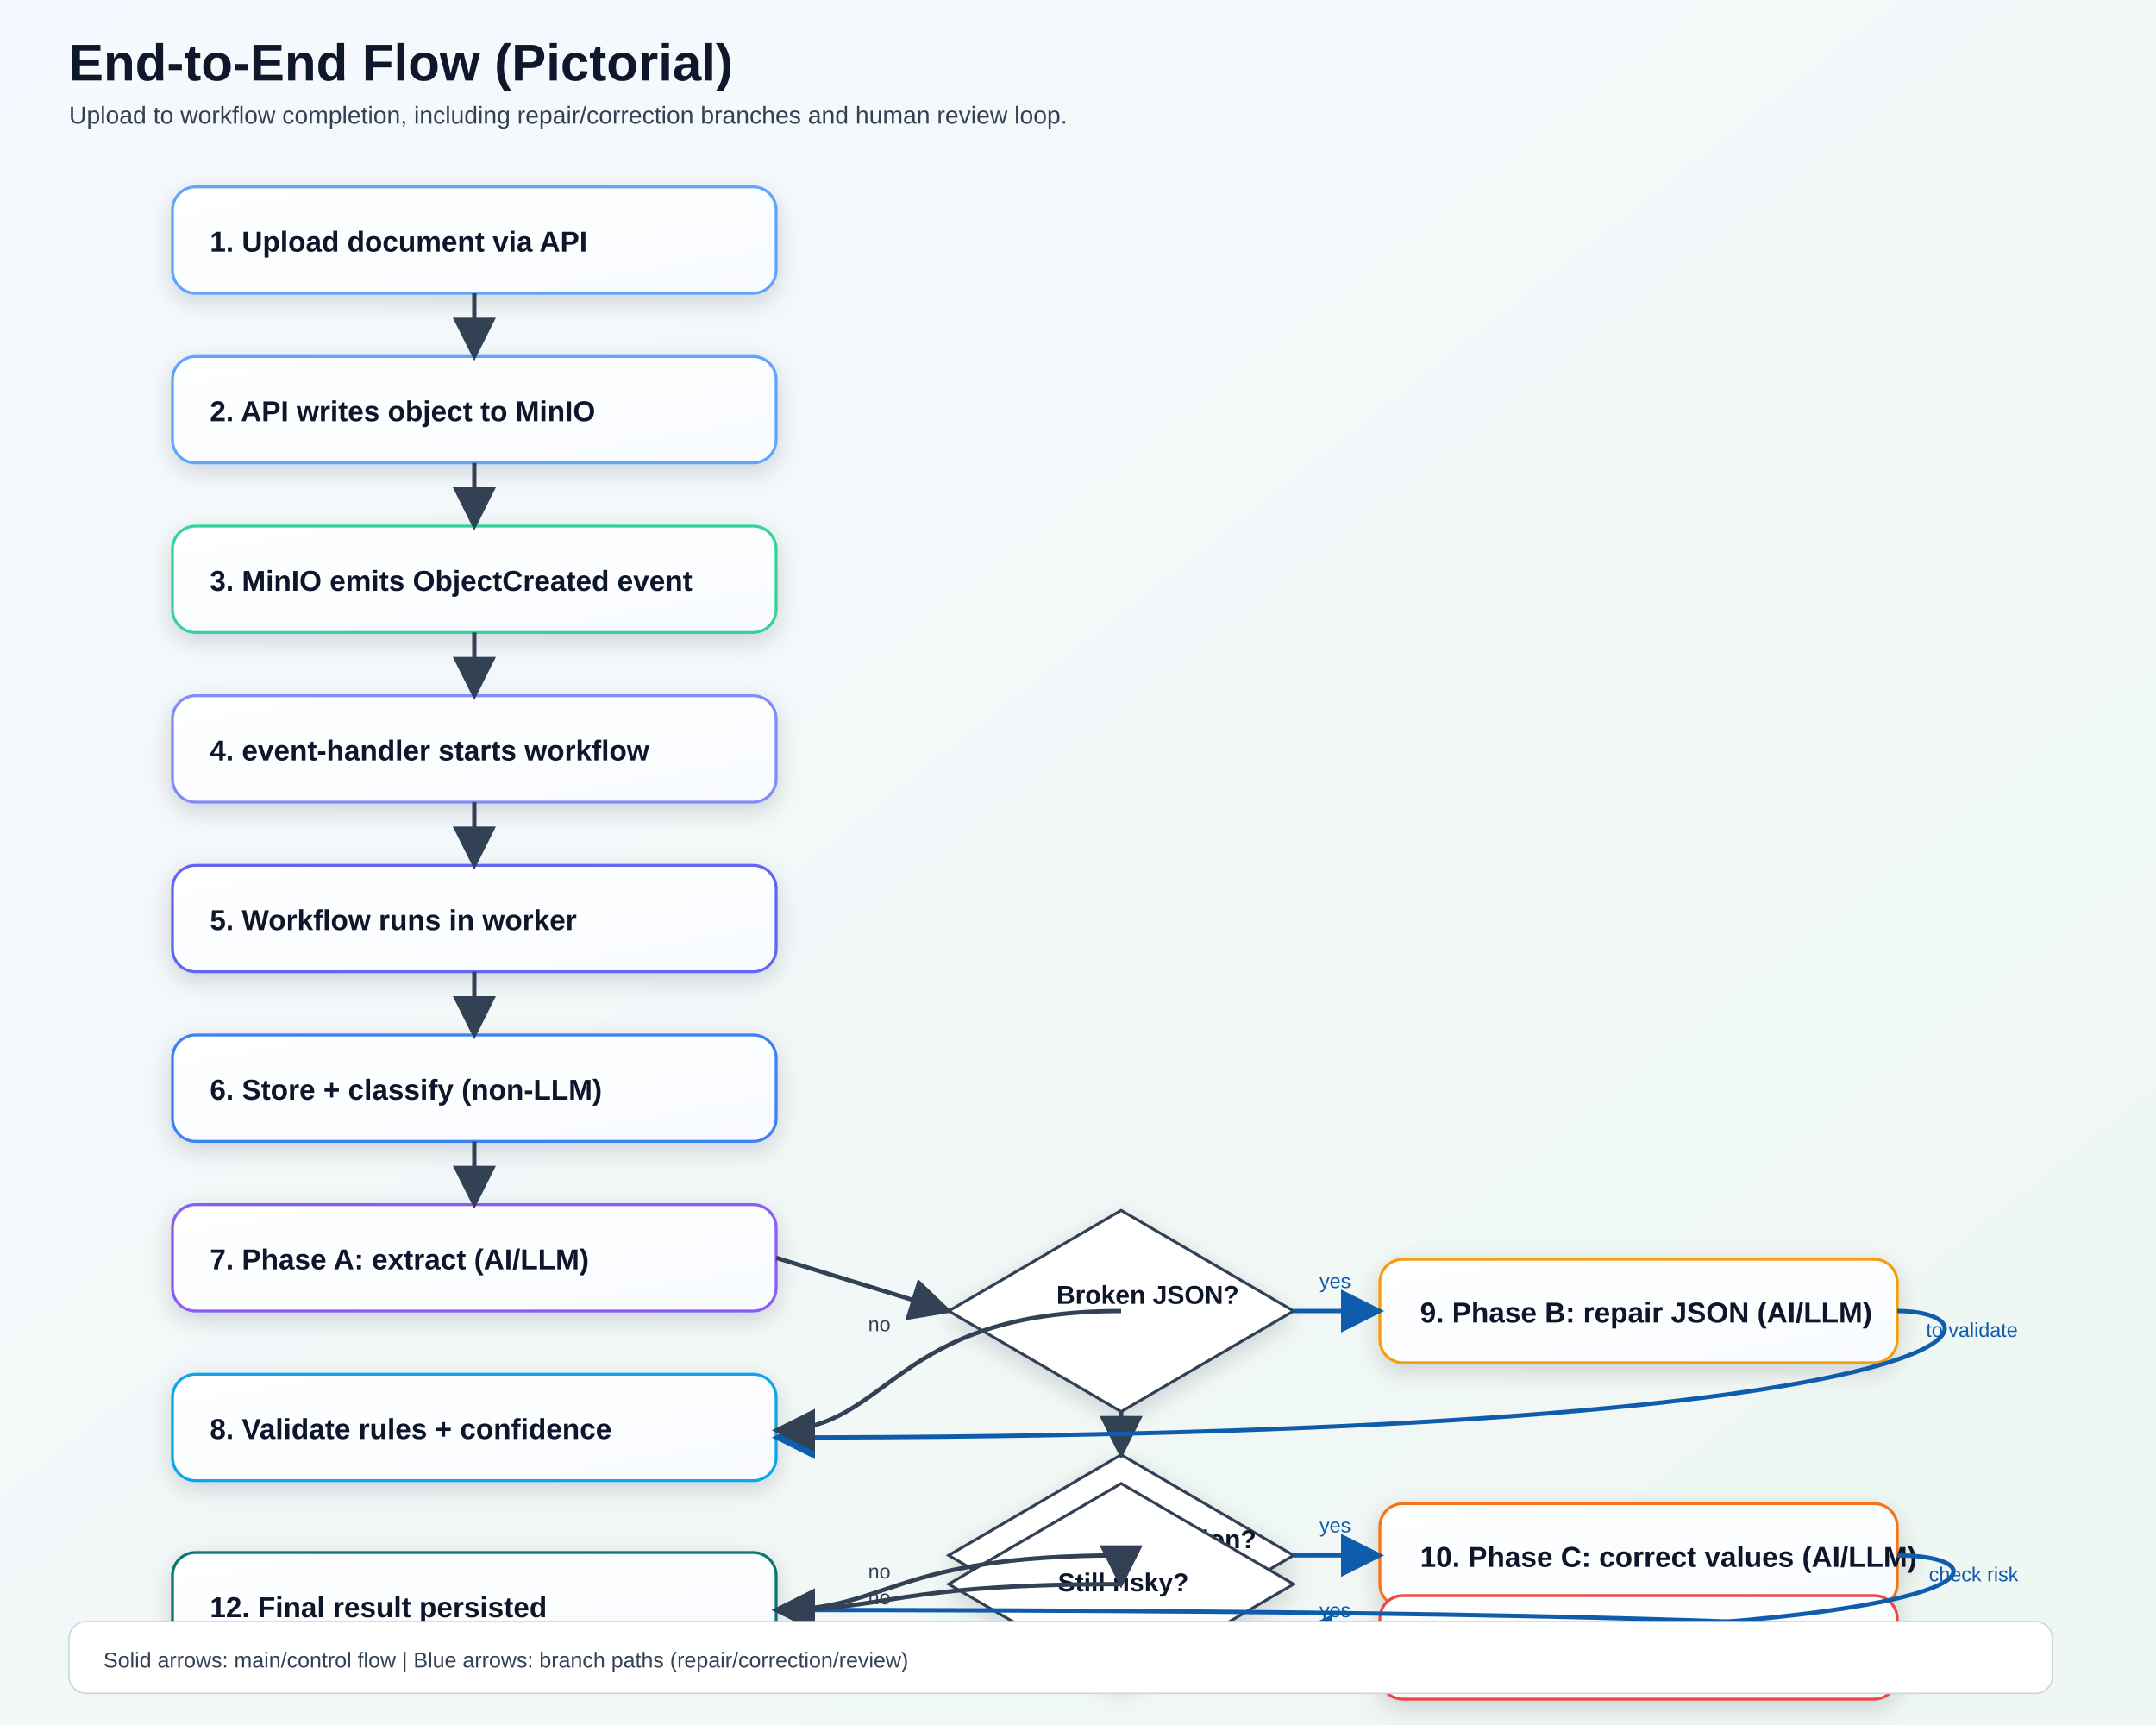
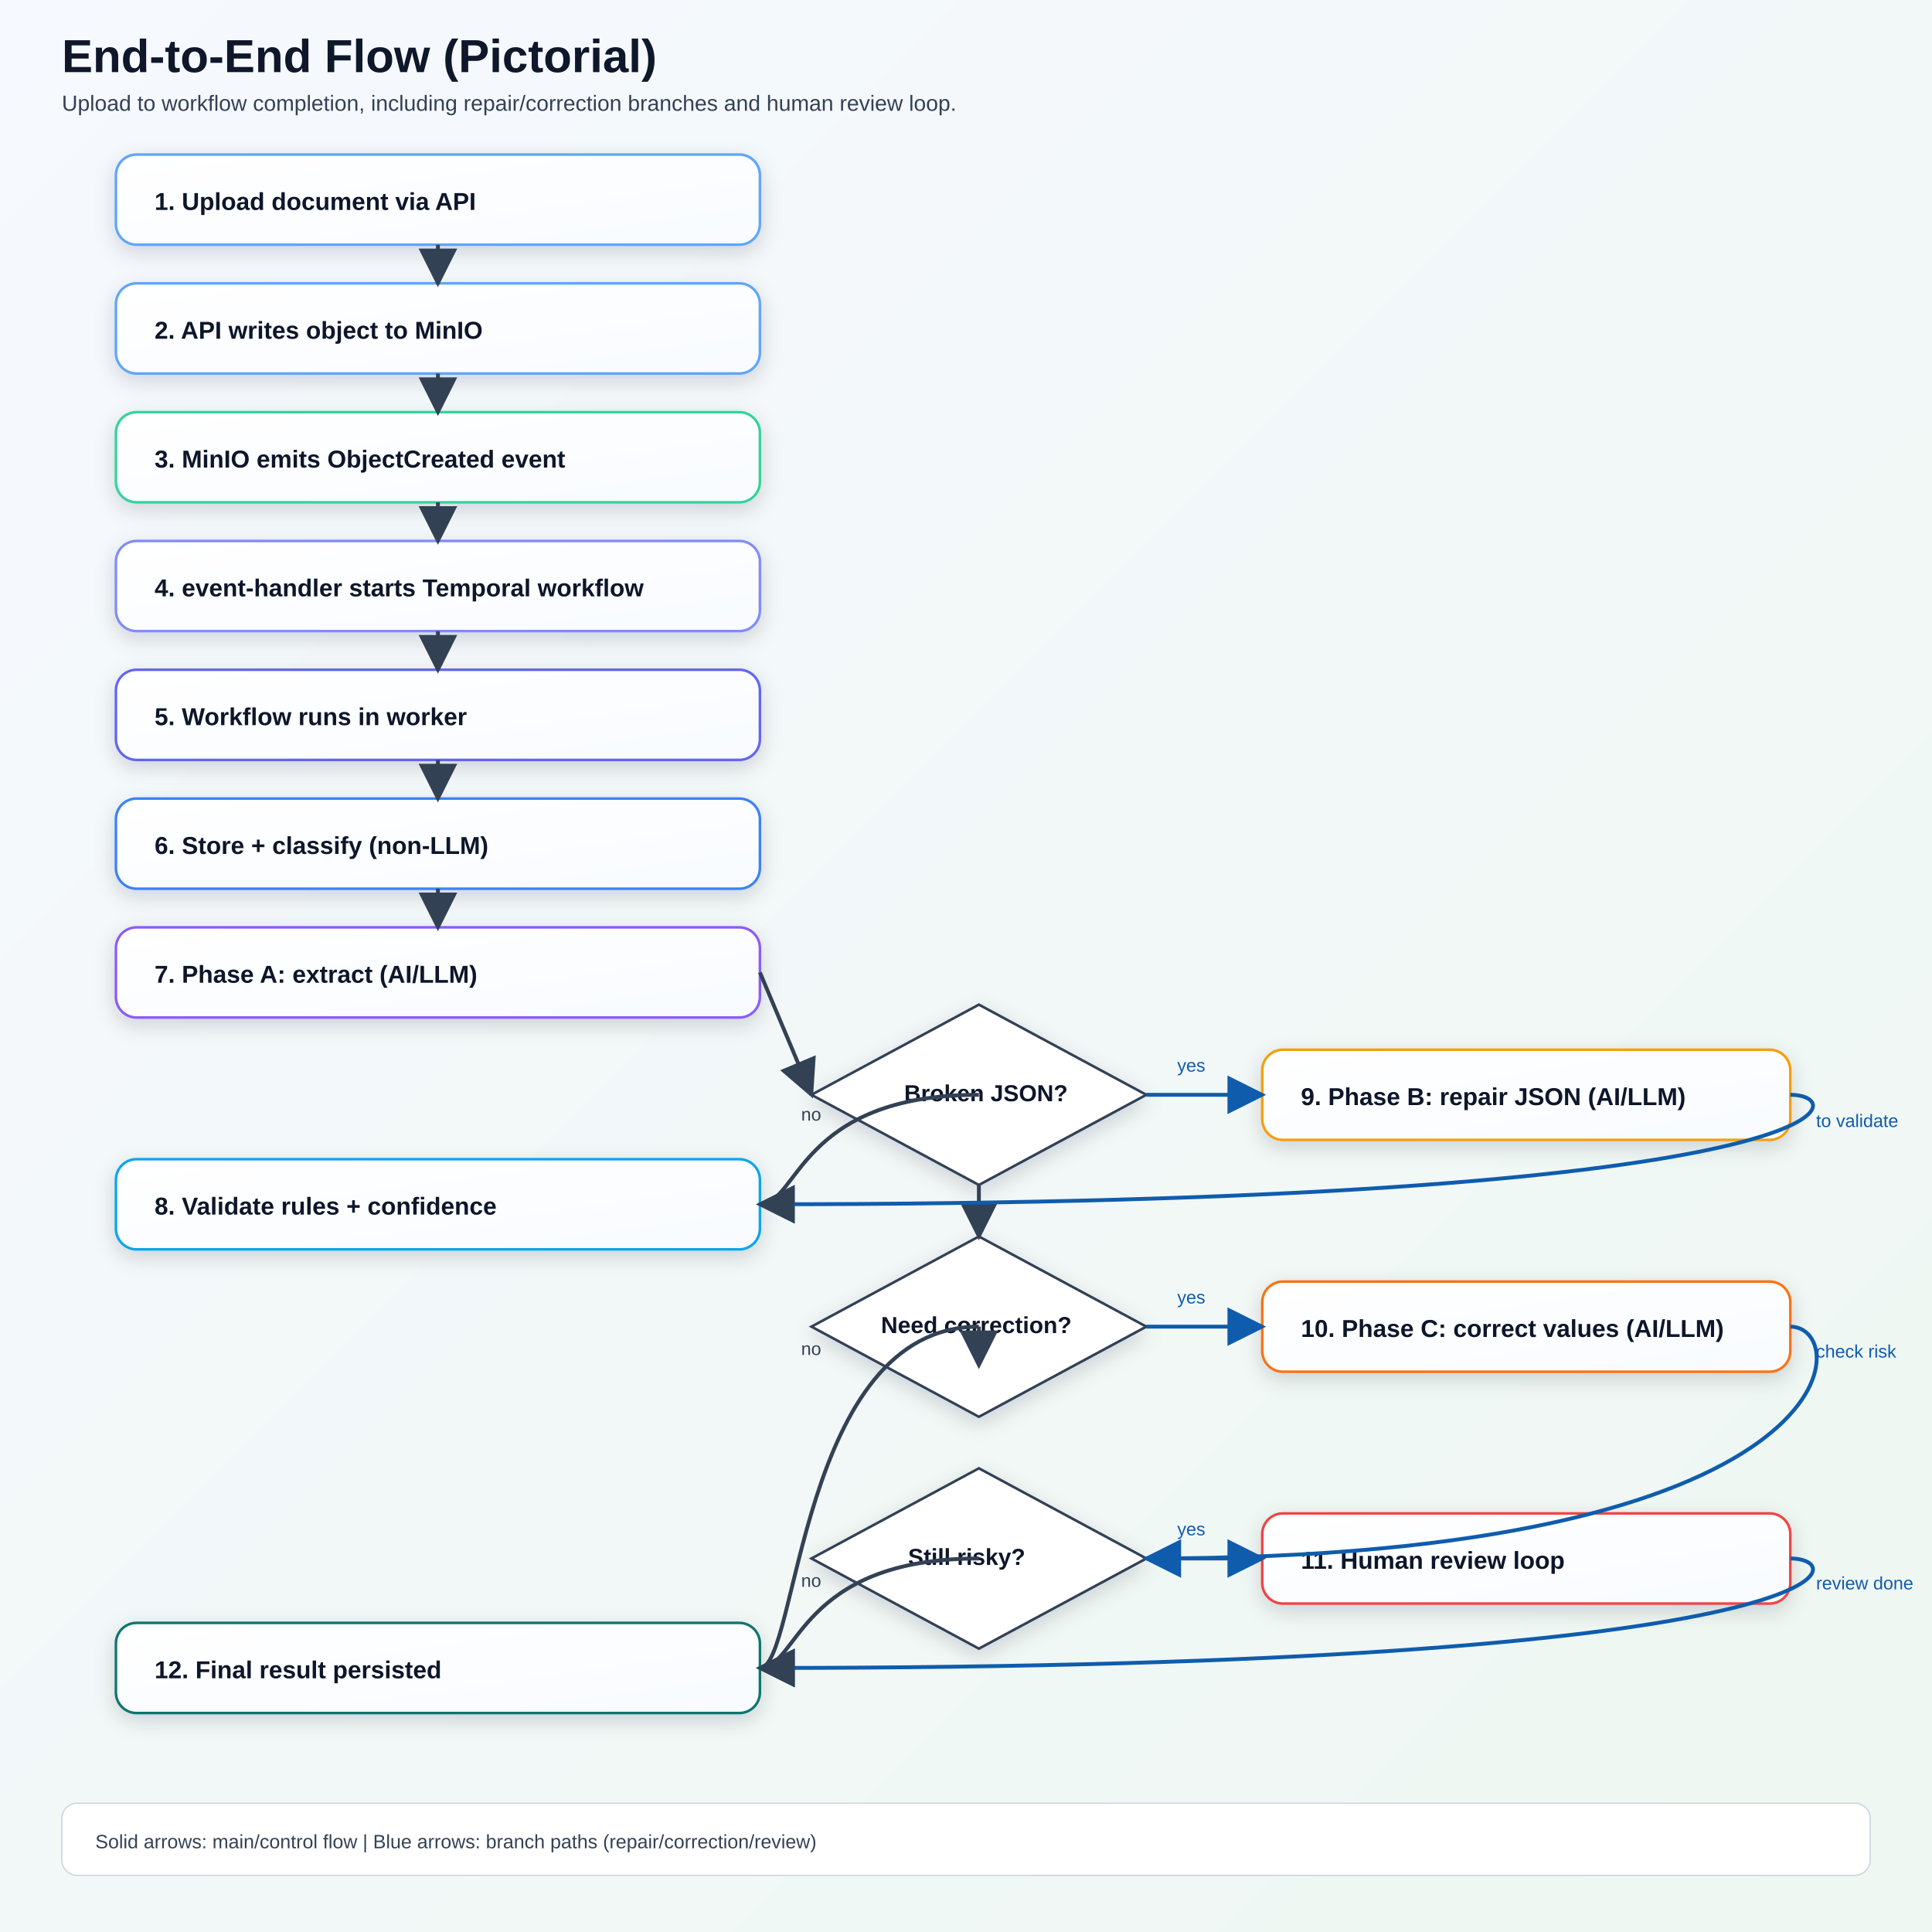
- <svg xmlns="http://www.w3.org/2000/svg" width="1500" height="1200" viewBox="0 0 1500 1200" role="img" aria-labelledby="title desc">
+ <svg xmlns="http://www.w3.org/2000/svg" width="1500" height="1500" viewBox="0 0 1500 1500" role="img" aria-labelledby="title desc">
  <defs>
    <linearGradient id="bg" x1="0" y1="0" x2="1" y2="1">
      <stop offset="0%" stop-color="#f6f9ff" />
      <stop offset="100%" stop-color="#eef7f1" />
    </linearGradient>
    <linearGradient id="card" x1="0" y1="0" x2="1" y2="1">
      <stop offset="0%" stop-color="#ffffff" />
      <stop offset="100%" stop-color="#f8fbff" />
    </linearGradient>
    <filter id="shadow" x="-20%" y="-20%" width="140%" height="160%">
      <feDropShadow dx="0" dy="5" stdDeviation="8" flood-color="#0f172a" flood-opacity="0.16" />
    </filter>
    <marker id="arrow" markerWidth="10" markerHeight="10" refX="9" refY="5" orient="auto">
      <path d="M0,0 L10,5 L0,10 z" fill="#334155" />
    </marker>
    <marker id="arrowBlue" markerWidth="10" markerHeight="10" refX="9" refY="5" orient="auto">
      <path d="M0,0 L10,5 L0,10 z" fill="#0f5cad" />
    </marker>
  </defs>
-   <rect x="0" y="0" width="1500" height="1200" fill="url(#bg)" />
+   <rect x="0" y="0" width="1500" height="1500" fill="url(#bg)" />
  <text x="48" y="56" font-family="IBM Plex Sans, Segoe UI, Arial, sans-serif" font-size="36" font-weight="700" fill="#0f172a">End-to-End Flow (Pictorial)</text>
  <text x="48" y="86" font-family="IBM Plex Sans, Segoe UI, Arial, sans-serif" font-size="17" fill="#334155">Upload to workflow completion, including repair/correction branches and human review loop.</text>
  <g filter="url(#shadow)">
-     <rect x="120" y="130" width="420" height="74" rx="16" fill="url(#card)" stroke="#60a5fa" stroke-width="2" />
-     <text x="146" y="175" font-family="IBM Plex Sans, Segoe UI, Arial, sans-serif" font-size="20" font-weight="700" fill="#0f172a">1. Upload document via API</text>
-     <rect x="120" y="248" width="420" height="74" rx="16" fill="url(#card)" stroke="#60a5fa" stroke-width="2" />
-     <text x="146" y="293" font-family="IBM Plex Sans, Segoe UI, Arial, sans-serif" font-size="20" font-weight="700" fill="#0f172a">2. API writes object to MinIO</text>
-     <rect x="120" y="366" width="420" height="74" rx="16" fill="url(#card)" stroke="#34d399" stroke-width="2" />
-     <text x="146" y="411" font-family="IBM Plex Sans, Segoe UI, Arial, sans-serif" font-size="20" font-weight="700" fill="#0f172a">3. MinIO emits ObjectCreated event</text>
-     <rect x="120" y="484" width="420" height="74" rx="16" fill="url(#card)" stroke="#818cf8" stroke-width="2" />
-     <text x="146" y="529" font-family="IBM Plex Sans, Segoe UI, Arial, sans-serif" font-size="20" font-weight="700" fill="#0f172a">4. event-handler starts workflow</text>
-     <rect x="120" y="602" width="420" height="74" rx="16" fill="url(#card)" stroke="#6366f1" stroke-width="2" />
-     <text x="146" y="647" font-family="IBM Plex Sans, Segoe UI, Arial, sans-serif" font-size="20" font-weight="700" fill="#0f172a">5. Workflow runs in worker</text>
-     <rect x="120" y="720" width="420" height="74" rx="16" fill="url(#card)" stroke="#3b82f6" stroke-width="2" />
-     <text x="146" y="765" font-family="IBM Plex Sans, Segoe UI, Arial, sans-serif" font-size="20" font-weight="700" fill="#0f172a">6. Store + classify (non-LLM)</text>
-     <rect x="120" y="838" width="420" height="74" rx="16" fill="url(#card)" stroke="#8b5cf6" stroke-width="2" />
-     <text x="146" y="883" font-family="IBM Plex Sans, Segoe UI, Arial, sans-serif" font-size="20" font-weight="700" fill="#0f172a">7. Phase A: extract (AI/LLM)</text>
-     <rect x="120" y="956" width="420" height="74" rx="16" fill="url(#card)" stroke="#0ea5e9" stroke-width="2" />
-     <text x="146" y="1001" font-family="IBM Plex Sans, Segoe UI, Arial, sans-serif" font-size="20" font-weight="700" fill="#0f172a">8. Validate rules + confidence</text>
-     <rect x="120" y="1080" width="420" height="74" rx="16" fill="url(#card)" stroke="#0f766e" stroke-width="2" />
-     <text x="146" y="1125" font-family="IBM Plex Sans, Segoe UI, Arial, sans-serif" font-size="20" font-weight="700" fill="#0f172a">12. Final result persisted</text>
+     <rect x="90" y="120" width="500" height="70" rx="16" fill="url(#card)" stroke="#60a5fa" stroke-width="2" />
+     <text x="120" y="163" font-family="IBM Plex Sans, Segoe UI, Arial, sans-serif" font-size="19" font-weight="700" fill="#0f172a">1. Upload document via API</text>
+     <rect x="90" y="220" width="500" height="70" rx="16" fill="url(#card)" stroke="#60a5fa" stroke-width="2" />
+     <text x="120" y="263" font-family="IBM Plex Sans, Segoe UI, Arial, sans-serif" font-size="19" font-weight="700" fill="#0f172a">2. API writes object to MinIO</text>
+     <rect x="90" y="320" width="500" height="70" rx="16" fill="url(#card)" stroke="#34d399" stroke-width="2" />
+     <text x="120" y="363" font-family="IBM Plex Sans, Segoe UI, Arial, sans-serif" font-size="19" font-weight="700" fill="#0f172a">3. MinIO emits ObjectCreated event</text>
+     <rect x="90" y="420" width="500" height="70" rx="16" fill="url(#card)" stroke="#818cf8" stroke-width="2" />
+     <text x="120" y="463" font-family="IBM Plex Sans, Segoe UI, Arial, sans-serif" font-size="19" font-weight="700" fill="#0f172a">4. event-handler starts Temporal workflow</text>
+     <rect x="90" y="520" width="500" height="70" rx="16" fill="url(#card)" stroke="#6366f1" stroke-width="2" />
+     <text x="120" y="563" font-family="IBM Plex Sans, Segoe UI, Arial, sans-serif" font-size="19" font-weight="700" fill="#0f172a">5. Workflow runs in worker</text>
+     <rect x="90" y="620" width="500" height="70" rx="16" fill="url(#card)" stroke="#3b82f6" stroke-width="2" />
+     <text x="120" y="663" font-family="IBM Plex Sans, Segoe UI, Arial, sans-serif" font-size="19" font-weight="700" fill="#0f172a">6. Store + classify (non-LLM)</text>
+     <rect x="90" y="720" width="500" height="70" rx="16" fill="url(#card)" stroke="#8b5cf6" stroke-width="2" />
+     <text x="120" y="763" font-family="IBM Plex Sans, Segoe UI, Arial, sans-serif" font-size="19" font-weight="700" fill="#0f172a">7. Phase A: extract (AI/LLM)</text>
+     <rect x="90" y="900" width="500" height="70" rx="16" fill="url(#card)" stroke="#0ea5e9" stroke-width="2" />
+     <text x="120" y="943" font-family="IBM Plex Sans, Segoe UI, Arial, sans-serif" font-size="19" font-weight="700" fill="#0f172a">8. Validate rules + confidence</text>
+     <rect x="90" y="1260" width="500" height="70" rx="16" fill="url(#card)" stroke="#0f766e" stroke-width="2" />
+     <text x="120" y="1303" font-family="IBM Plex Sans, Segoe UI, Arial, sans-serif" font-size="19" font-weight="700" fill="#0f172a">12. Final result persisted</text>
  </g>
  <g filter="url(#shadow)">
-     <polygon points="780,842 900,912 780,982 660,912" fill="#ffffff" stroke="#334155" stroke-width="2" />
-     <text x="735" y="907" font-family="IBM Plex Sans, Segoe UI, Arial, sans-serif" font-size="18" font-weight="700" fill="#0f172a">Broken JSON?</text>
-     <rect x="960" y="876" width="360" height="72" rx="16" fill="url(#card)" stroke="#f59e0b" stroke-width="2" />
-     <text x="988" y="920" font-family="IBM Plex Sans, Segoe UI, Arial, sans-serif" font-size="20" font-weight="700" fill="#0f172a">9. Phase B: repair JSON (AI/LLM)</text>
-     <polygon points="780,1012 900,1082 780,1152 660,1082" fill="#ffffff" stroke="#334155" stroke-width="2" />
-     <text x="726" y="1077" font-family="IBM Plex Sans, Segoe UI, Arial, sans-serif" font-size="18" font-weight="700" fill="#0f172a">Need correction?</text>
-     <rect x="960" y="1046" width="360" height="72" rx="16" fill="url(#card)" stroke="#f97316" stroke-width="2" />
-     <text x="988" y="1090" font-family="IBM Plex Sans, Segoe UI, Arial, sans-serif" font-size="20" font-weight="700" fill="#0f172a">10. Phase C: correct values (AI/LLM)</text>
-     <polygon points="780,1174 900,1244 780,1314 660,1244" fill="#ffffff" stroke="#334155" stroke-width="2" transform="translate(0,-142)" />
-     <text x="736" y="1107" font-family="IBM Plex Sans, Segoe UI, Arial, sans-serif" font-size="18" font-weight="700" fill="#0f172a">Still risky?</text>
-     <rect x="960" y="1110" width="360" height="72" rx="16" fill="url(#card)" stroke="#ef4444" stroke-width="2" />
-     <text x="988" y="1154" font-family="IBM Plex Sans, Segoe UI, Arial, sans-serif" font-size="20" font-weight="700" fill="#0f172a">11. Human review loop</text>
+     <polygon points="760,780 890,850 760,920 630,850" fill="#ffffff" stroke="#334155" stroke-width="2" />
+     <text x="702" y="855" font-family="IBM Plex Sans, Segoe UI, Arial, sans-serif" font-size="18" font-weight="700" fill="#0f172a">Broken JSON?</text>
+     <rect x="980" y="815" width="410" height="70" rx="16" fill="url(#card)" stroke="#f59e0b" stroke-width="2" />
+     <text x="1010" y="858" font-family="IBM Plex Sans, Segoe UI, Arial, sans-serif" font-size="19" font-weight="700" fill="#0f172a">9. Phase B: repair JSON (AI/LLM)</text>
+     <polygon points="760,960 890,1030 760,1100 630,1030" fill="#ffffff" stroke="#334155" stroke-width="2" />
+     <text x="684" y="1035" font-family="IBM Plex Sans, Segoe UI, Arial, sans-serif" font-size="18" font-weight="700" fill="#0f172a">Need correction?</text>
+     <rect x="980" y="995" width="410" height="70" rx="16" fill="url(#card)" stroke="#f97316" stroke-width="2" />
+     <text x="1010" y="1038" font-family="IBM Plex Sans, Segoe UI, Arial, sans-serif" font-size="19" font-weight="700" fill="#0f172a">10. Phase C: correct values (AI/LLM)</text>
+     <polygon points="760,1140 890,1210 760,1280 630,1210" fill="#ffffff" stroke="#334155" stroke-width="2" />
+     <text x="705" y="1215" font-family="IBM Plex Sans, Segoe UI, Arial, sans-serif" font-size="18" font-weight="700" fill="#0f172a">Still risky?</text>
+     <rect x="980" y="1175" width="410" height="70" rx="16" fill="url(#card)" stroke="#ef4444" stroke-width="2" />
+     <text x="1010" y="1218" font-family="IBM Plex Sans, Segoe UI, Arial, sans-serif" font-size="19" font-weight="700" fill="#0f172a">11. Human review loop</text>
  </g>
-   <path d="M330 204 L330 248" stroke="#334155" stroke-width="3" marker-end="url(#arrow)" />
-   <path d="M330 322 L330 366" stroke="#334155" stroke-width="3" marker-end="url(#arrow)" />
-   <path d="M330 440 L330 484" stroke="#334155" stroke-width="3" marker-end="url(#arrow)" />
-   <path d="M330 558 L330 602" stroke="#334155" stroke-width="3" marker-end="url(#arrow)" />
-   <path d="M330 676 L330 720" stroke="#334155" stroke-width="3" marker-end="url(#arrow)" />
-   <path d="M330 794 L330 838" stroke="#334155" stroke-width="3" marker-end="url(#arrow)" />
-   <path d="M540 875 L660 912" stroke="#334155" stroke-width="3" marker-end="url(#arrow)" />
-   <path d="M780 982 L780 1012" stroke="#334155" stroke-width="3" marker-end="url(#arrow)" />
-   <path d="M900 912 L960 912" stroke="#0f5cad" stroke-width="3" marker-end="url(#arrowBlue)" />
-   <text x="918" y="896" font-family="IBM Plex Sans, Segoe UI, Arial, sans-serif" font-size="14" fill="#0f5cad">yes</text>
-   <path d="M1320 912 C1400 912, 1400 1000, 540 1000" stroke="#0f5cad" stroke-width="3" fill="none" marker-end="url(#arrowBlue)" />
-   <text x="1340" y="930" font-family="IBM Plex Sans, Segoe UI, Arial, sans-serif" font-size="14" fill="#0f5cad">to validate</text>
-   <path d="M780 1082 L780 1102" stroke="#334155" stroke-width="3" marker-end="url(#arrow)" />
-   <path d="M900 1082 L960 1082" stroke="#0f5cad" stroke-width="3" marker-end="url(#arrowBlue)" />
-   <text x="918" y="1066" font-family="IBM Plex Sans, Segoe UI, Arial, sans-serif" font-size="14" fill="#0f5cad">yes</text>
-   <path d="M1320 1082 C1400 1082, 1400 1138, 900 1138" stroke="#0f5cad" stroke-width="3" fill="none" marker-end="url(#arrowBlue)" />
-   <text x="1342" y="1100" font-family="IBM Plex Sans, Segoe UI, Arial, sans-serif" font-size="14" fill="#0f5cad">check risk</text>
-   <path d="M900 1138 L960 1146" stroke="#0f5cad" stroke-width="3" marker-end="url(#arrowBlue)" />
-   <text x="918" y="1125" font-family="IBM Plex Sans, Segoe UI, Arial, sans-serif" font-size="14" fill="#0f5cad">yes</text>
-   <path d="M1320 1146 C1430 1146, 1430 1120, 540 1120" stroke="#0f5cad" stroke-width="3" fill="none" marker-end="url(#arrowBlue)" />
-   <text x="1332" y="1167" font-family="IBM Plex Sans, Segoe UI, Arial, sans-serif" font-size="14" fill="#0f5cad">review done</text>
-   <path d="M780 912 C620 912, 620 995, 540 995" stroke="#334155" stroke-width="3" fill="none" marker-end="url(#arrow)" />
-   <text x="604" y="926" font-family="IBM Plex Sans, Segoe UI, Arial, sans-serif" font-size="14" fill="#334155">no</text>
-   <path d="M780 1082 C620 1082, 620 1120, 540 1120" stroke="#334155" stroke-width="3" fill="none" marker-end="url(#arrow)" />
-   <text x="604" y="1098" font-family="IBM Plex Sans, Segoe UI, Arial, sans-serif" font-size="14" fill="#334155">no</text>
-   <path d="M780 1102 C620 1102, 620 1120, 540 1120" stroke="#334155" stroke-width="3" fill="none" marker-end="url(#arrow)" />
-   <text x="604" y="1116" font-family="IBM Plex Sans, Segoe UI, Arial, sans-serif" font-size="14" fill="#334155">no</text>
-   <rect x="48" y="1128" width="1380" height="50" rx="12" fill="#ffffff" stroke="#cbd5e1" />
-   <text x="72" y="1160" font-family="IBM Plex Sans, Segoe UI, Arial, sans-serif" font-size="15" fill="#334155">Solid arrows: main/control flow | Blue arrows: branch paths (repair/correction/review)</text>
+   <path d="M340 190 L340 220" stroke="#334155" stroke-width="3" marker-end="url(#arrow)" />
+   <path d="M340 290 L340 320" stroke="#334155" stroke-width="3" marker-end="url(#arrow)" />
+   <path d="M340 390 L340 420" stroke="#334155" stroke-width="3" marker-end="url(#arrow)" />
+   <path d="M340 490 L340 520" stroke="#334155" stroke-width="3" marker-end="url(#arrow)" />
+   <path d="M340 590 L340 620" stroke="#334155" stroke-width="3" marker-end="url(#arrow)" />
+   <path d="M340 690 L340 720" stroke="#334155" stroke-width="3" marker-end="url(#arrow)" />
+   <path d="M590 755 L630 850" stroke="#334155" stroke-width="3" fill="none" marker-end="url(#arrow)" />
+   <path d="M760 920 L760 960" stroke="#334155" stroke-width="3" marker-end="url(#arrow)" />
+   <path d="M890 850 L980 850" stroke="#0f5cad" stroke-width="3" marker-end="url(#arrowBlue)" />
+   <text x="914" y="832" font-family="IBM Plex Sans, Segoe UI, Arial, sans-serif" font-size="14" fill="#0f5cad">yes</text>
+   <path d="M1390 850 C1440 850, 1440 935, 590 935" stroke="#0f5cad" stroke-width="3" fill="none" marker-end="url(#arrowBlue)" />
+   <text x="1410" y="875" font-family="IBM Plex Sans, Segoe UI, Arial, sans-serif" font-size="14" fill="#0f5cad">to validate</text>
+   <path d="M760 1030 L760 1060" stroke="#334155" stroke-width="3" marker-end="url(#arrow)" />
+   <path d="M890 1030 L980 1030" stroke="#0f5cad" stroke-width="3" marker-end="url(#arrowBlue)" />
+   <text x="914" y="1012" font-family="IBM Plex Sans, Segoe UI, Arial, sans-serif" font-size="14" fill="#0f5cad">yes</text>
+   <path d="M1390 1030 C1440 1030, 1440 1210, 890 1210" stroke="#0f5cad" stroke-width="3" fill="none" marker-end="url(#arrowBlue)" />
+   <text x="1410" y="1054" font-family="IBM Plex Sans, Segoe UI, Arial, sans-serif" font-size="14" fill="#0f5cad">check risk</text>
+   <path d="M890 1210 L980 1210" stroke="#0f5cad" stroke-width="3" marker-end="url(#arrowBlue)" />
+   <text x="914" y="1192" font-family="IBM Plex Sans, Segoe UI, Arial, sans-serif" font-size="14" fill="#0f5cad">yes</text>
+   <path d="M1390 1210 C1440 1210, 1440 1295, 590 1295" stroke="#0f5cad" stroke-width="3" fill="none" marker-end="url(#arrowBlue)" />
+   <text x="1410" y="1234" font-family="IBM Plex Sans, Segoe UI, Arial, sans-serif" font-size="14" fill="#0f5cad">review done</text>
+   <path d="M760 850 C620 850, 620 935, 590 935" stroke="#334155" stroke-width="3" fill="none" marker-end="url(#arrow)" />
+   <text x="622" y="870" font-family="IBM Plex Sans, Segoe UI, Arial, sans-serif" font-size="14" fill="#334155">no</text>
+   <path d="M760 1030 C620 1030, 620 1295, 590 1295" stroke="#334155" stroke-width="3" fill="none" marker-end="url(#arrow)" />
+   <text x="622" y="1052" font-family="IBM Plex Sans, Segoe UI, Arial, sans-serif" font-size="14" fill="#334155">no</text>
+   <path d="M760 1210 C620 1210, 620 1295, 590 1295" stroke="#334155" stroke-width="3" fill="none" marker-end="url(#arrow)" />
+   <text x="622" y="1232" font-family="IBM Plex Sans, Segoe UI, Arial, sans-serif" font-size="14" fill="#334155">no</text>
+   <rect x="48" y="1400" width="1404" height="56" rx="12" fill="#ffffff" stroke="#cbd5e1" />
+   <text x="74" y="1435" font-family="IBM Plex Sans, Segoe UI, Arial, sans-serif" font-size="15" fill="#334155">Solid arrows: main/control flow | Blue arrows: branch paths (repair/correction/review)</text>
</svg>
